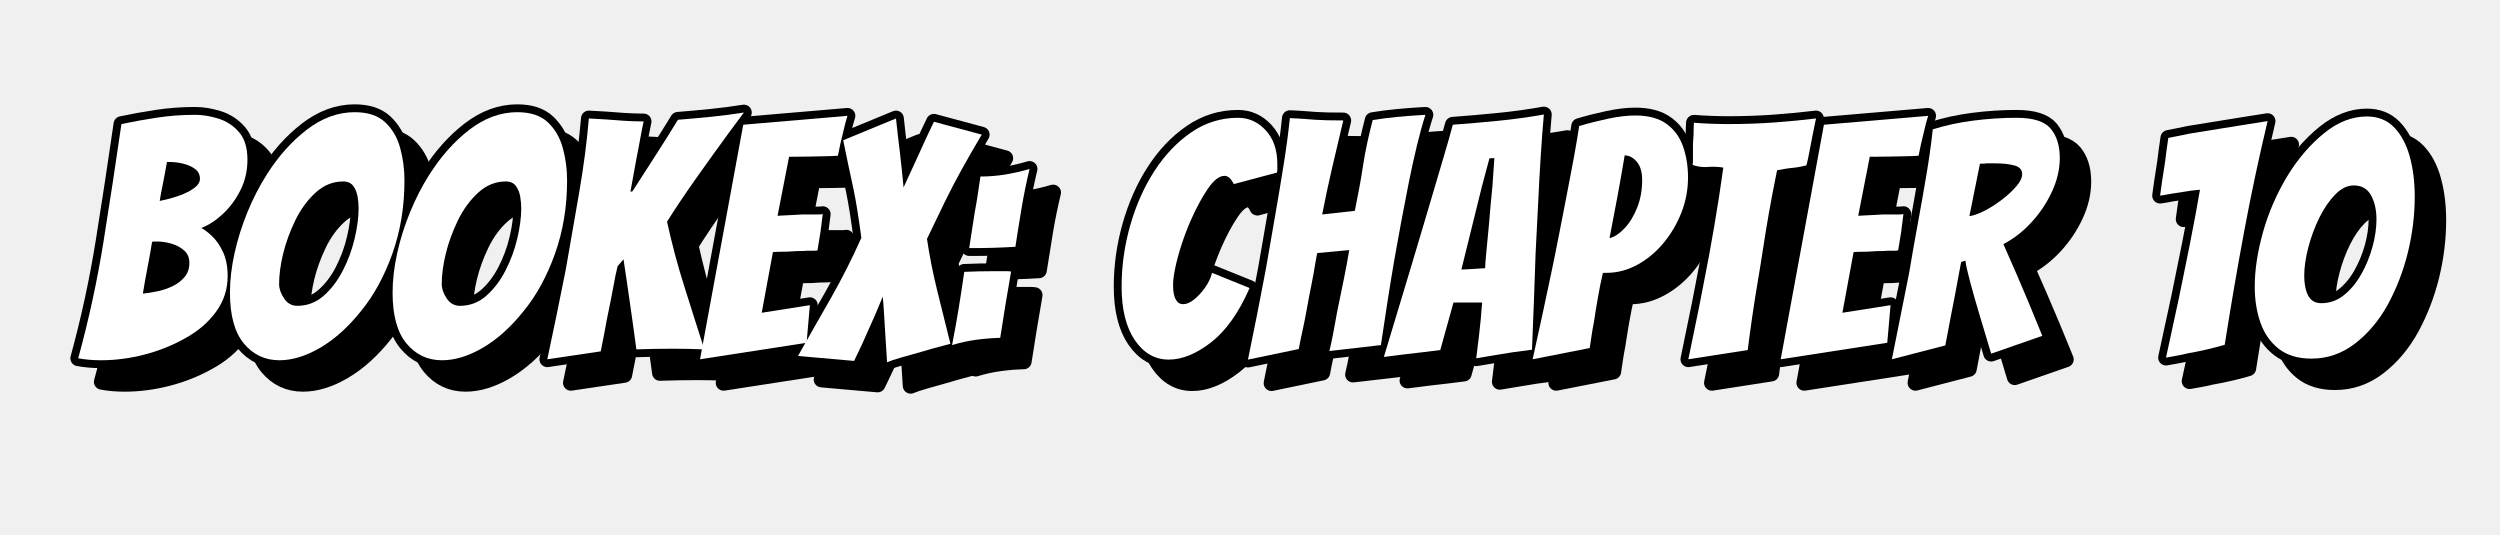
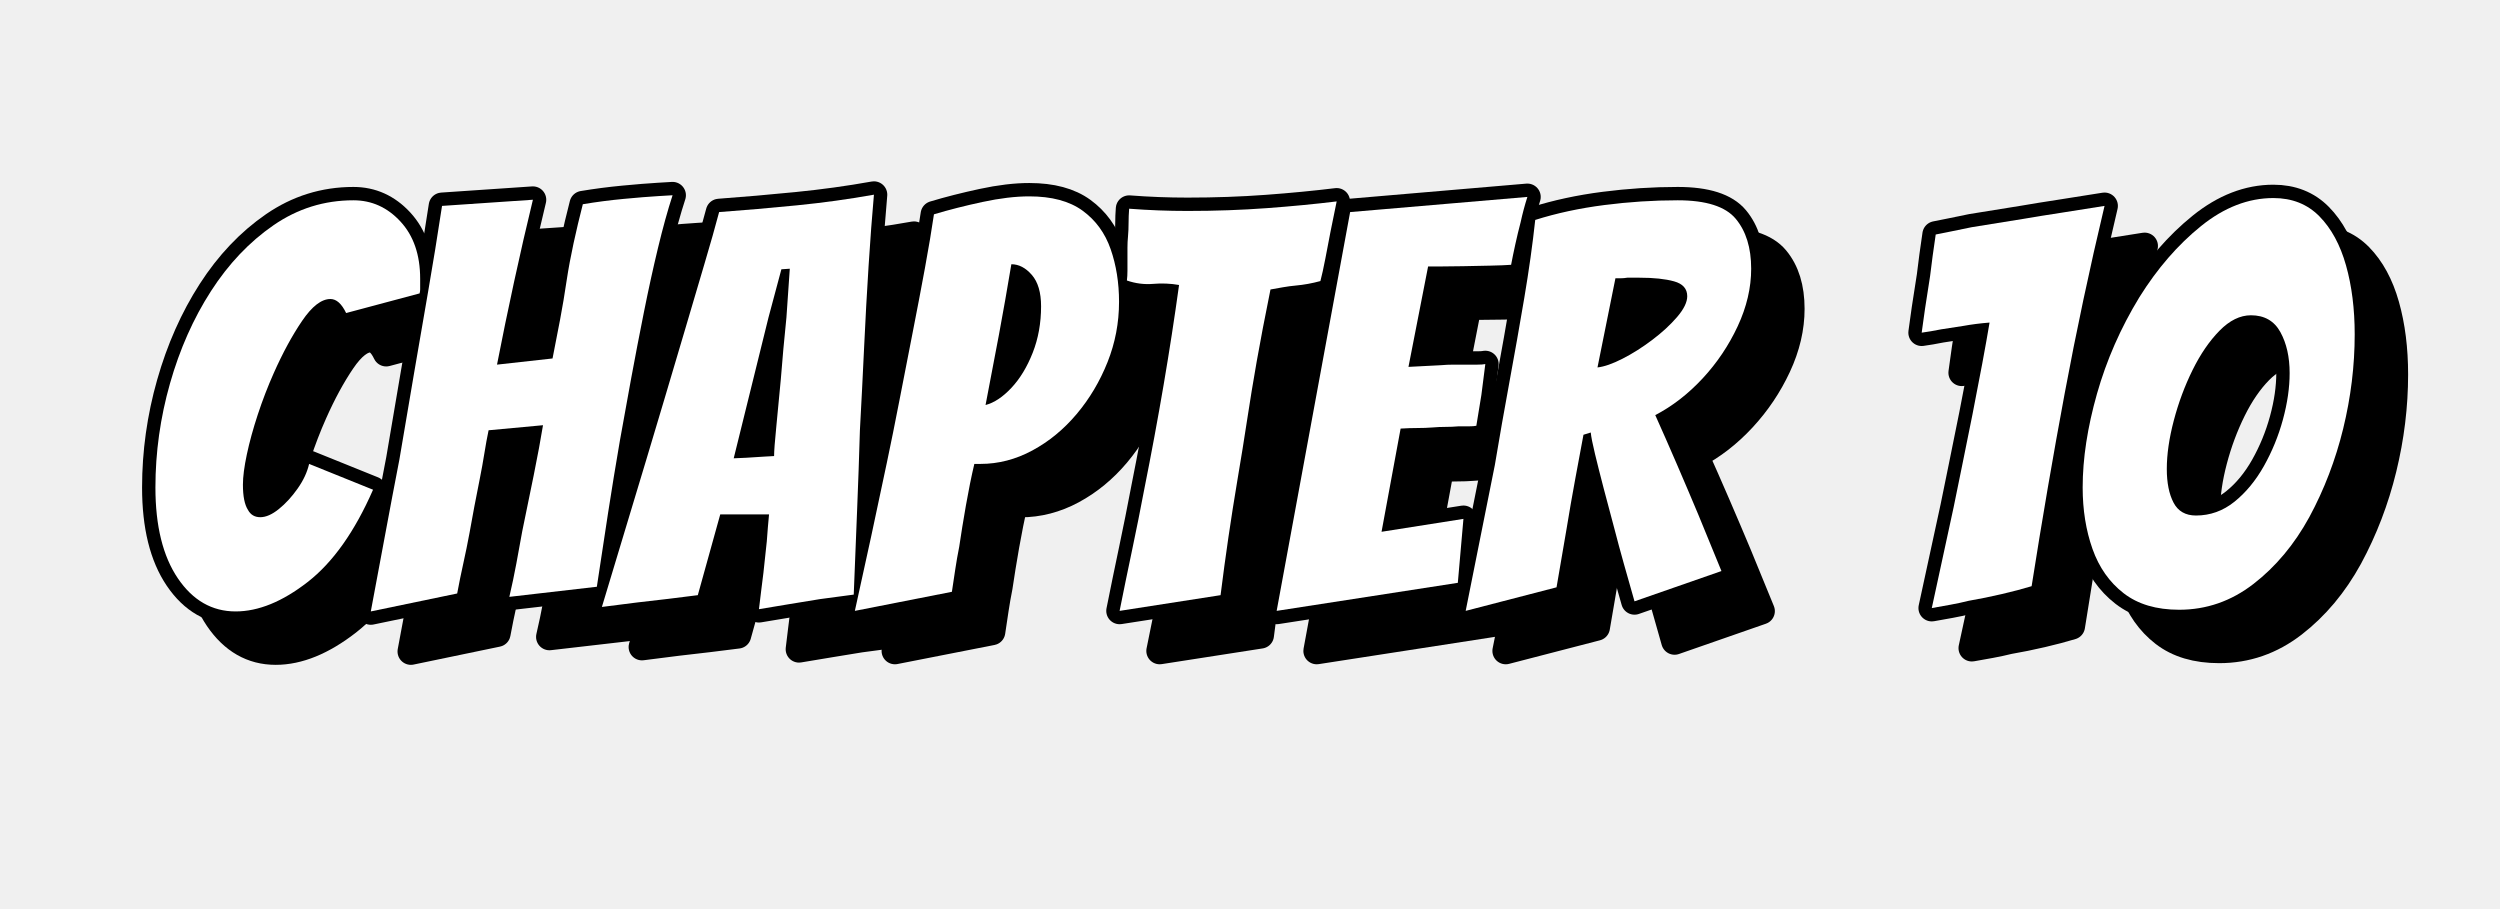
- <svg xmlns="http://www.w3.org/2000/svg" viewBox="0 0 318.3 68.0" width="318.3" height="68.0">
-   <g transform="translate(13, 48.7) scale(0.042, -0.042)" fill="#000" stroke="#000" stroke-width="47.6" stroke-linejoin="round">
+ <svg xmlns="http://www.w3.org/2000/svg" viewBox="0 0 187.2 68.0" width="187.2" height="68.0">
+   <g transform="translate(13.0, 48.7) scale(0.042, -0.042)" fill="#000" stroke="#000" stroke-width="47.6" stroke-linejoin="round">
    <g transform="translate(0, 0)">
-       <path d="M68 -4Q31 -4 -1 2Q47 177 75.5 354.5Q104 532 130 712Q182 723 238.0 731.5Q294 740 354 740Q387 740 424.0 728.5Q461 717 486.5 687.5Q512 658 512 604Q512 554 491.0 512.0Q470 470 438.0 440.0Q406 410 372 397Q386 390 405.0 372.0Q424 354 438.0 324.0Q452 294 452 251Q452 191 416.5 142.5Q381 94 322 62Q265 30 199.0 13.0Q133 -4 68 -4ZM246 479Q277 485 305.0 495.0Q333 505 350.5 518.0Q368 531 368 546Q368 565 353.0 576.0Q338 587 317.0 592.0Q296 597 278 597H268Q261 557 255.0 527.5Q249 498 246 479ZM195 198Q215 200 239.0 205.0Q263 210 285.0 220.5Q307 231 321.5 248.5Q336 266 336 291Q336 315 320.0 329.0Q304 343 281.5 349.5Q259 356 239 356H231Q226 356 223 355Q217 318 209.0 277.0Q201 236 195 198Z" />
+       <path d="M182 -2Q119 -2 79.0 57.0Q39 116 39 219Q39 313 65.0 404.5Q91 496 138 569Q185 642 249.5 686.5Q314 731 392 731Q441 731 476.0 693.0Q511 655 511 591V579Q511 575 511.0 572.0Q511 569 510 565L379 530Q367 555 351 555Q327 555 300.5 516.0Q274 477 250 423Q234 387 221.5 349.0Q209 311 202.0 278.0Q195 245 195 224Q195 193 204 179Q211 166 226 166Q241 166 259.0 180.5Q277 195 292.5 217.0Q308 239 313 261L427 215Q378 103 310.5 50.5Q243 -2 182 -2Z" />
    </g>
-     <g transform="translate(428, 0)">
-       <path d="M181 -4Q115 -4 73.0 47.0Q31 98 31 201Q31 258 45.0 321.0Q59 384 84.0 445.0Q109 506 142 558Q195 642 264.0 695.0Q333 748 409 748Q469 748 501.5 717.5Q534 687 547.0 639.5Q560 592 560 541Q560 422 523.5 319.5Q487 217 429 146Q371 73 305.5 34.5Q240 -4 181 -4ZM235 161Q280 161 314.5 191.0Q349 221 373.0 267.5Q397 314 409.0 365.0Q421 416 421 457Q421 473 418.0 491.5Q415 510 405.0 524.0Q395 538 374 538Q328 538 291.0 504.5Q254 471 229 420Q204 368 192.0 318.0Q180 268 180 227Q180 206 195.0 183.5Q210 161 235 161Z" />
+     <g transform="translate(414, 0)">
+       <path d="M9 -2Q22 67 34.5 134.5Q47 202 60 269Q74 352 86.5 425.0Q99 498 111.5 570.0Q124 642 136 721L298 732Q281 662 264.5 586.0Q248 510 234 438L333 449Q340 484 346.5 518.5Q353 553 358 587Q363 620 370.5 654.5Q378 689 387 724Q423 730 460.0 733.5Q497 737 522.0 738.5Q547 740 547 740Q534 700 521.0 646.0Q508 592 496.0 532.0Q484 472 473.0 412.5Q462 353 453 302Q442 238 432.0 173.5Q422 109 412 42L256 24Q263 54 268.5 83.5Q274 113 279 141Q289 189 299.5 241.0Q310 293 316 330L219 321Q215 302 211.5 280.0Q208 258 203 233Q198 208 193.5 184.5Q189 161 185 138Q180 111 174.0 84.0Q168 57 163 30Z" />
    </g>
-     <g transform="translate(921, 0)">
-       <path d="M181 -4Q115 -4 73.0 47.0Q31 98 31 201Q31 258 45.0 321.0Q59 384 84.0 445.0Q109 506 142 558Q195 642 264.0 695.0Q333 748 409 748Q469 748 501.5 717.5Q534 687 547.0 639.5Q560 592 560 541Q560 422 523.5 319.5Q487 217 429 146Q371 73 305.5 34.5Q240 -4 181 -4ZM235 161Q280 161 314.5 191.0Q349 221 373.0 267.5Q397 314 409.0 365.0Q421 416 421 457Q421 473 418.0 491.5Q415 510 405.0 524.0Q395 538 374 538Q328 538 291.0 504.5Q254 471 229 420Q204 368 192.0 318.0Q180 268 180 227Q180 206 195.0 183.5Q210 161 235 161Z" />
+     <g transform="translate(856, 0)">
+       <path d="M259 2Q261 19 263.0 35.0Q265 51 267 67L273 123Q274 137 275.0 149.0Q276 161 277 171H190L150 27Q128 24 98.0 20.5Q68 17 42 14Q26 12 10.5 10.0Q-5 8 -21 6L58 268Q72 315 90.0 375.0Q108 435 126.5 498.0Q145 561 161.5 616.5Q178 672 188 710Q256 715 326.5 722.0Q397 729 464 741Q459 685 454.5 614.5Q450 544 446.5 469.0Q443 394 439 321Q437 252 434.0 178.5Q431 105 428 28Q413 26 398.0 24.0Q383 22 368 20Q343 16 313.0 11.0Q283 6 259 2ZM214 271Q220 271 236.5 272.0Q253 273 268.0 274.0Q283 275 286 275Q286 288 290.0 328.0Q294 368 298 412Q300 438 302.5 465.5Q305 493 308 522L314 609L299 608L276 522Z" />
    </g>
-     <g transform="translate(1414, 0)">
-       <path d="M7 -1Q22 69 36.0 137.0Q50 205 63 271Q84 390 104.0 506.5Q124 623 133 729L185 726Q199 725 212.5 724.0Q226 723 239 722Q254 721 269.0 720.5Q284 720 299 720Q297 712 292.5 688.0Q288 664 283.5 639.5Q279 615 277 606L259 507L265 508Q294 553 332.0 612.0Q370 671 403 725Q453 729 503.0 734.0Q553 739 603 747Q580 716 557.0 685.0Q534 654 512 623Q489 591 462.0 553.0Q435 515 410.5 478.5Q386 442 370 416Q381 366 394.0 317.0Q407 268 422 221Q437 174 452.0 126.0Q467 78 483 29Q460 30 436.0 30.5Q412 31 389 31Q360 31 333.0 30.5Q306 30 277 29Q273 61 268.0 95.5Q263 130 258 166Q253 201 248.0 235.5Q243 270 238 302L220 281Q213 252 205 207Q201 185 196.5 163.5Q192 142 188 122Q184 98 179.0 73.5Q174 49 169 23Z" />
+     <g transform="translate(1289, 0)">
+       <path d="M-3 -1Q27 134 54 263Q65 315 76.5 374.5Q88 434 100.0 495.0Q112 556 122.0 610.5Q132 665 138 706Q178 718 224.5 728.0Q271 738 308 738Q368 738 403.0 712.5Q438 687 453.0 644.0Q468 601 468 550Q468 494 447.5 442.5Q427 391 392.5 350.0Q358 309 313.5 285.0Q269 261 221 261H210Q202 227 195.0 187.0Q188 147 183 113Q179 93 176.0 73.0Q173 53 170 33ZM230 366Q253 372 276.0 396.5Q299 421 314.0 459.0Q329 497 329 542Q329 579 312.5 598.0Q296 617 276 617Q265 551 254.0 492.0Q243 433 230 366Z" />
    </g>
-     <g transform="translate(1876, 0)">
+     <g transform="translate(1668, 0)">
+       <path d="M90 -1Q101 54 112.5 108.5Q124 163 134 216Q172 406 196 580Q185 582 173.0 582.5Q161 583 150 582Q126 580 103 588Q104 596 104.0 605.5Q104 615 104 625Q104 636 104.0 646.5Q104 657 105 667Q106 678 106.0 690.5Q106 703 107 716Q133 714 159.0 713.0Q185 712 211 712Q285 712 352.5 717.0Q420 722 477 729L466 675L457 628Q452 602 448 587Q437 584 426.0 582.0Q415 580 404 579Q393 578 381.5 576.0Q370 574 359 572Q344 498 334.5 444.0Q325 390 317.5 340.5Q310 291 300 232Q283 131 270 27Z" />
+     </g>
+     <g transform="translate(2030, 0)">
      <path d="M8 -1 139 710 455 737Q448 715 443 692Q438 673 433.5 652.5Q429 632 426 616Q413 615 389.0 614.5Q365 614 340.0 613.5Q315 613 297.0 613.0Q279 613 278 613L243 434L301 437Q312 438 323.5 438.0Q335 438 346 438Q357 438 366.0 438.0Q375 438 380 439Q378 425 376.5 411.5Q375 398 373 384L364 329Q359 328 351.0 328.0Q343 328 332 328Q321 327 309.0 327.0Q297 327 286 326Q273 325 259.0 325.0Q245 325 229 324L195 140L341 163L331 49Z" />
    </g>
-     <g transform="translate(2217, 0)">
-       <path d="M234 -10Q233 10 231.5 29.5Q230 49 229 68Q228 85 227.0 101.5Q226 118 225 134Q224 151 223.0 164.5Q222 178 221 189L198 134Q191 118 183.5 101.5Q176 85 169 69Q161 50 152.0 31.5Q143 13 134 -6L-36 9Q-11 53 14.0 97.5Q39 142 64 185Q89 229 112.0 274.5Q135 320 156 367Q150 412 144.5 447.0Q139 482 132 516Q125 548 117.0 585.5Q109 623 101 663L261 729Q266 681 273 625Q276 597 279.0 570.5Q282 544 284 520L330 620Q341 645 352.5 669.5Q364 694 376 719L521 680Q486 621 459.5 573.0Q433 525 409.0 476.0Q385 427 355 364Q366 288 387.0 203.0Q408 118 426 46Q424 45 402.0 39.5Q380 34 343 23Q307 13 277.5 4.5Q248 -4 234 -10Z" />
+     <g transform="translate(2371, 0)">
+       <path d="M4 -1 56 259Q68 331 82.0 407.0Q96 483 108.5 557.0Q121 631 128 696Q185 714 251.0 722.5Q317 731 382 731Q458 731 485.5 698.0Q513 665 513 609Q513 558 489.0 506.5Q465 455 426.5 413.5Q388 372 342 348Q360 308 380.5 260.5Q401 213 419 170Q429 145 439.5 120.0Q450 95 460 70L305 16Q295 51 286.0 83.0Q277 115 269 146Q259 183 250.0 217.5Q241 252 234.5 279.0Q228 306 227 317L214 313Q208 281 199.5 235.0Q191 189 184 146L166 41ZM239 433Q257 435 283.5 448.5Q310 462 336.5 482.0Q363 502 381.0 523.0Q399 544 399 560Q399 580 375.5 586.5Q352 593 314 593H292Q286 592 281.0 592.0Q276 592 271 592Z" />
    </g>
-     <g transform="translate(2628, 0)">
-       <path d="M72 336Q76 364 80.5 391.5Q85 419 89 446Q94 472 98.0 499.0Q102 526 106 553Q144 553 181.0 559.0Q218 565 255 576Q241 518 231.0 458.5Q221 399 212 340Q180 338 147.5 337.0Q115 336 84 336ZM20 42Q31 98 40.0 153.0Q49 208 57 264Q79 265 101.5 265.5Q124 266 146 266H173Q180 266 186.0 266.0Q192 266 199 265Q195 240 190.5 215.0Q186 190 182 165Q178 140 174.0 114.5Q170 89 166 64Q129 63 92.5 58.0Q56 53 20 42Z" />
-     </g>
-     <g transform="translate(3123.0, 0)">
-       <path d="M182 -2Q119 -2 79.0 57.0Q39 116 39 219Q39 313 65.0 404.5Q91 496 138 569Q185 642 249.5 686.5Q314 731 392 731Q441 731 476.0 693.0Q511 655 511 591V579Q511 575 511.0 572.0Q511 569 510 565L379 530Q367 555 351 555Q327 555 300.5 516.0Q274 477 250 423Q234 387 221.5 349.0Q209 311 202.0 278.0Q195 245 195 224Q195 193 204 179Q211 166 226 166Q241 166 259.0 180.5Q277 195 292.5 217.0Q308 239 313 261L427 215Q378 103 310.5 50.5Q243 -2 182 -2Z" />
-     </g>
-     <g transform="translate(3537.0, 0)">
-       <path d="M8 -2Q37 138 62 271Q76 352 90.5 435.0Q105 518 117.0 594.0Q129 670 135 730Q162 729 179.5 727.5Q197 726 212.5 725.0Q228 724 247.5 723.5Q267 723 297 723Q280 652 263.5 581.0Q247 510 233 438L332 449Q339 484 345.5 518.5Q352 553 357 587Q362 620 369.5 654.5Q377 689 386 724Q422 730 459.0 733.5Q496 737 521.0 738.5Q546 740 546 740Q533 700 520.0 646.0Q507 592 495.0 532.0Q483 472 472.0 412.5Q461 353 452 302Q441 238 431.0 173.5Q421 109 411 42L255 24Q262 54 267.5 83.5Q273 113 278 141Q288 189 298.5 241.0Q309 293 315 330L218 321Q214 302 210.5 280.0Q207 258 202 233Q197 208 192.5 184.5Q188 161 184 138Q179 111 173.0 84.0Q167 57 162 30Z" />
-     </g>
-     <g transform="translate(3978.0, 0)">
-       <path d="M259 2Q261 19 263.0 35.0Q265 51 267 67L273 123Q274 137 275.0 149.0Q276 161 277 171H190L150 27Q128 24 98.0 20.5Q68 17 42 14Q26 12 10.5 10.0Q-5 8 -21 6L58 268Q72 315 90.0 375.0Q108 435 126.5 498.0Q145 561 161.5 616.5Q178 672 188 710Q256 715 326.5 722.0Q397 729 464 741Q459 685 454.5 614.5Q450 544 446.5 469.0Q443 394 439 321Q437 252 434.0 178.5Q431 105 428 28Q413 26 398.0 24.0Q383 22 368 20Q343 16 313.0 11.0Q283 6 259 2ZM214 271Q220 271 236.5 272.0Q253 273 268.0 274.0Q283 275 286 275Q286 288 290.0 328.0Q294 368 298 412Q300 438 302.5 465.5Q305 493 308 522L314 609L299 608L276 522Z" />
-     </g>
-     <g transform="translate(4411.0, 0)">
-       <path d="M-3 -1Q27 134 54 263Q65 315 76.5 374.5Q88 434 100.0 495.0Q112 556 122.0 610.5Q132 665 138 706Q178 718 224.5 728.0Q271 738 308 738Q368 738 403.0 712.5Q438 687 453.0 644.0Q468 601 468 550Q468 494 447.5 442.5Q427 391 392.5 350.0Q358 309 313.5 285.0Q269 261 221 261H210Q202 227 195.0 187.0Q188 147 183 113Q179 93 176.0 73.0Q173 53 170 33ZM230 366Q253 372 276.0 396.5Q299 421 314.0 459.0Q329 497 329 542Q329 579 312.5 598.0Q296 617 276 617Q265 551 254.0 492.0Q243 433 230 366Z" />
-     </g>
-     <g transform="translate(4790.0, 0)">
-       <path d="M90 -1Q101 54 112.5 108.5Q124 163 134 216Q172 406 196 580Q185 582 173.0 582.5Q161 583 150 582Q126 580 103 588Q104 596 104.0 605.5Q104 615 104 625Q104 636 104.0 646.5Q104 657 105 667Q106 678 106.0 690.5Q106 703 107 716Q133 714 159.0 713.0Q185 712 211 712Q285 712 352.5 717.0Q420 722 477 729L466 675L457 628Q452 602 448 587Q437 584 426.0 582.0Q415 580 404 579Q393 578 381.5 576.0Q370 574 359 572Q344 498 334.5 444.0Q325 390 317.5 340.5Q310 291 300 232Q283 131 270 27Z" />
-     </g>
-     <g transform="translate(5152.0, 0)">
-       <path d="M8 -1 139 710 455 737Q448 715 443 692Q438 673 433.5 652.5Q429 632 426 616Q413 615 389.0 614.5Q365 614 340.0 613.5Q315 613 297.0 613.0Q279 613 278 613L243 434L301 437Q312 438 323.5 438.0Q335 438 346 438Q357 438 366.0 438.0Q375 438 380 439Q378 425 376.5 411.5Q375 398 373 384L364 329Q359 328 351.0 328.0Q343 328 332 328Q321 327 309.0 327.0Q297 327 286 326Q273 325 259.0 325.0Q245 325 229 324L195 140L341 163L331 49Z" />
-     </g>
-     <g transform="translate(5493.0, 0)">
-       <path d="M4 -1 56 259Q68 331 82.0 407.0Q96 483 108.5 557.0Q121 631 128 696Q185 714 251.0 722.5Q317 731 382 731Q458 731 485.5 698.0Q513 665 513 609Q513 558 489.0 506.5Q465 455 426.5 413.5Q388 372 342 348Q360 308 380.5 260.5Q401 213 419 170Q429 145 439.5 120.0Q450 95 460 70L305 16L269 136Q254 186 241.5 232.5Q229 279 227 298L214 294Q211 278 207.5 259.5Q204 241 200 219Q196 197 192.0 176.5Q188 156 184 136L166 41ZM239 433Q257 435 283.5 448.5Q310 462 336.5 482.0Q363 502 381.0 523.0Q399 544 399 560Q399 580 375.5 586.5Q352 593 314 593H292Q286 592 281.0 592.0Q276 592 271 592Z" />
-     </g>
-     <g transform="translate(6237.0, 0)">
+     <g transform="translate(3115, 0)">
      <path d="M91 4 130 184Q136 214 145.0 257.5Q154 301 163.5 349.0Q173 397 181.0 440.0Q189 483 194 513Q169 511 147 507L108 501Q88 497 73 495Q74 502 75.5 513.0Q77 524 79 538L88 596Q90 613 92.5 631.5Q95 650 98 670Q109 672 125.5 675.5Q142 679 162 683L255 698Q284 703 320.0 708.5Q356 714 399 721Q359 553 328.0 387.0Q297 221 269 43Q246 36 216.0 29.0Q186 22 157 17Q141 13 124.5 10.0Q108 7 91 4Z" />
    </g>
-     <g transform="translate(6557.0, 0)">
+     <g transform="translate(3435, 0)">
      <path d="M212 1Q151 1 113.0 30.5Q75 60 57.5 109.5Q40 159 40 219Q40 296 65.5 386.0Q91 476 141 558Q189 635 251.0 685.0Q313 735 380 735Q430 735 462.0 702.5Q494 670 509.5 615.0Q525 560 525 492Q525 408 504.5 324.0Q484 240 444 166Q404 93 344.5 47.0Q285 1 212 1ZM242 169Q280 169 310.5 193.5Q341 218 363.0 257.0Q385 296 397.0 340.0Q409 384 409 423Q409 466 392.5 496.0Q376 526 340 526Q311 526 284.0 498.5Q257 471 236.0 428.5Q215 386 202.5 338.5Q190 291 190 252Q190 215 202.0 192.0Q214 169 242 169Z" />
    </g>
  </g>
-   <g transform="translate(10, 45.7) scale(0.042, -0.042)" fill="#000" stroke="#000" stroke-width="47.6" stroke-linejoin="round">
+   <g transform="translate(10.0, 45.7) scale(0.042, -0.042)" fill="#000" stroke="#000" stroke-width="47.6" stroke-linejoin="round">
    <g transform="translate(0, 0)">
-       <path d="M68 -4Q31 -4 -1 2Q47 177 75.5 354.5Q104 532 130 712Q182 723 238.0 731.5Q294 740 354 740Q387 740 424.0 728.5Q461 717 486.5 687.5Q512 658 512 604Q512 554 491.0 512.0Q470 470 438.0 440.0Q406 410 372 397Q386 390 405.0 372.0Q424 354 438.0 324.0Q452 294 452 251Q452 191 416.5 142.5Q381 94 322 62Q265 30 199.0 13.0Q133 -4 68 -4ZM246 479Q277 485 305.0 495.0Q333 505 350.5 518.0Q368 531 368 546Q368 565 353.0 576.0Q338 587 317.0 592.0Q296 597 278 597H268Q261 557 255.0 527.5Q249 498 246 479ZM195 198Q215 200 239.0 205.0Q263 210 285.0 220.5Q307 231 321.5 248.5Q336 266 336 291Q336 315 320.0 329.0Q304 343 281.5 349.5Q259 356 239 356H231Q226 356 223 355Q217 318 209.0 277.0Q201 236 195 198Z" />
+       <path d="M182 -2Q119 -2 79.0 57.0Q39 116 39 219Q39 313 65.0 404.5Q91 496 138 569Q185 642 249.5 686.5Q314 731 392 731Q441 731 476.0 693.0Q511 655 511 591V579Q511 575 511.0 572.0Q511 569 510 565L379 530Q367 555 351 555Q327 555 300.5 516.0Q274 477 250 423Q234 387 221.5 349.0Q209 311 202.0 278.0Q195 245 195 224Q195 193 204 179Q211 166 226 166Q241 166 259.0 180.5Q277 195 292.5 217.0Q308 239 313 261L427 215Q378 103 310.5 50.5Q243 -2 182 -2Z" />
    </g>
-     <g transform="translate(428, 0)">
-       <path d="M181 -4Q115 -4 73.0 47.0Q31 98 31 201Q31 258 45.0 321.0Q59 384 84.0 445.0Q109 506 142 558Q195 642 264.0 695.0Q333 748 409 748Q469 748 501.5 717.5Q534 687 547.0 639.5Q560 592 560 541Q560 422 523.5 319.5Q487 217 429 146Q371 73 305.5 34.5Q240 -4 181 -4ZM235 161Q280 161 314.5 191.0Q349 221 373.0 267.5Q397 314 409.0 365.0Q421 416 421 457Q421 473 418.0 491.5Q415 510 405.0 524.0Q395 538 374 538Q328 538 291.0 504.5Q254 471 229 420Q204 368 192.0 318.0Q180 268 180 227Q180 206 195.0 183.5Q210 161 235 161Z" />
+     <g transform="translate(414, 0)">
+       <path d="M9 -2Q22 67 34.5 134.5Q47 202 60 269Q74 352 86.5 425.0Q99 498 111.5 570.0Q124 642 136 721L298 732Q281 662 264.5 586.0Q248 510 234 438L333 449Q340 484 346.5 518.5Q353 553 358 587Q363 620 370.5 654.5Q378 689 387 724Q423 730 460.0 733.5Q497 737 522.0 738.5Q547 740 547 740Q534 700 521.0 646.0Q508 592 496.0 532.0Q484 472 473.0 412.5Q462 353 453 302Q442 238 432.0 173.5Q422 109 412 42L256 24Q263 54 268.5 83.5Q274 113 279 141Q289 189 299.5 241.0Q310 293 316 330L219 321Q215 302 211.5 280.0Q208 258 203 233Q198 208 193.5 184.5Q189 161 185 138Q180 111 174.0 84.0Q168 57 163 30Z" />
    </g>
-     <g transform="translate(921, 0)">
-       <path d="M181 -4Q115 -4 73.0 47.0Q31 98 31 201Q31 258 45.0 321.0Q59 384 84.0 445.0Q109 506 142 558Q195 642 264.0 695.0Q333 748 409 748Q469 748 501.5 717.5Q534 687 547.0 639.5Q560 592 560 541Q560 422 523.5 319.5Q487 217 429 146Q371 73 305.5 34.5Q240 -4 181 -4ZM235 161Q280 161 314.5 191.0Q349 221 373.0 267.5Q397 314 409.0 365.0Q421 416 421 457Q421 473 418.0 491.5Q415 510 405.0 524.0Q395 538 374 538Q328 538 291.0 504.5Q254 471 229 420Q204 368 192.0 318.0Q180 268 180 227Q180 206 195.0 183.5Q210 161 235 161Z" />
+     <g transform="translate(856, 0)">
+       <path d="M259 2Q261 19 263.0 35.0Q265 51 267 67L273 123Q274 137 275.0 149.0Q276 161 277 171H190L150 27Q128 24 98.0 20.5Q68 17 42 14Q26 12 10.5 10.0Q-5 8 -21 6L58 268Q72 315 90.0 375.0Q108 435 126.5 498.0Q145 561 161.5 616.5Q178 672 188 710Q256 715 326.5 722.0Q397 729 464 741Q459 685 454.5 614.5Q450 544 446.5 469.0Q443 394 439 321Q437 252 434.0 178.5Q431 105 428 28Q413 26 398.0 24.0Q383 22 368 20Q343 16 313.0 11.0Q283 6 259 2ZM214 271Q220 271 236.5 272.0Q253 273 268.0 274.0Q283 275 286 275Q286 288 290.0 328.0Q294 368 298 412Q300 438 302.5 465.5Q305 493 308 522L314 609L299 608L276 522Z" />
    </g>
-     <g transform="translate(1414, 0)">
-       <path d="M7 -1Q22 69 36.0 137.0Q50 205 63 271Q84 390 104.0 506.5Q124 623 133 729L185 726Q199 725 212.5 724.0Q226 723 239 722Q254 721 269.0 720.5Q284 720 299 720Q297 712 292.5 688.0Q288 664 283.5 639.5Q279 615 277 606L259 507L265 508Q294 553 332.0 612.0Q370 671 403 725Q453 729 503.0 734.0Q553 739 603 747Q580 716 557.0 685.0Q534 654 512 623Q489 591 462.0 553.0Q435 515 410.5 478.5Q386 442 370 416Q381 366 394.0 317.0Q407 268 422 221Q437 174 452.0 126.0Q467 78 483 29Q460 30 436.0 30.5Q412 31 389 31Q360 31 333.0 30.5Q306 30 277 29Q273 61 268.0 95.5Q263 130 258 166Q253 201 248.0 235.5Q243 270 238 302L220 281Q213 252 205 207Q201 185 196.5 163.5Q192 142 188 122Q184 98 179.0 73.5Q174 49 169 23Z" />
+     <g transform="translate(1289, 0)">
+       <path d="M-3 -1Q27 134 54 263Q65 315 76.5 374.5Q88 434 100.0 495.0Q112 556 122.0 610.5Q132 665 138 706Q178 718 224.5 728.0Q271 738 308 738Q368 738 403.0 712.5Q438 687 453.0 644.0Q468 601 468 550Q468 494 447.5 442.5Q427 391 392.5 350.0Q358 309 313.5 285.0Q269 261 221 261H210Q202 227 195.0 187.0Q188 147 183 113Q179 93 176.0 73.0Q173 53 170 33ZM230 366Q253 372 276.0 396.5Q299 421 314.0 459.0Q329 497 329 542Q329 579 312.5 598.0Q296 617 276 617Q265 551 254.0 492.0Q243 433 230 366Z" />
    </g>
-     <g transform="translate(1876, 0)">
+     <g transform="translate(1668, 0)">
+       <path d="M90 -1Q101 54 112.5 108.5Q124 163 134 216Q172 406 196 580Q185 582 173.0 582.5Q161 583 150 582Q126 580 103 588Q104 596 104.0 605.5Q104 615 104 625Q104 636 104.0 646.5Q104 657 105 667Q106 678 106.0 690.5Q106 703 107 716Q133 714 159.0 713.0Q185 712 211 712Q285 712 352.5 717.0Q420 722 477 729L466 675L457 628Q452 602 448 587Q437 584 426.0 582.0Q415 580 404 579Q393 578 381.5 576.0Q370 574 359 572Q344 498 334.5 444.0Q325 390 317.5 340.5Q310 291 300 232Q283 131 270 27Z" />
+     </g>
+     <g transform="translate(2030, 0)">
      <path d="M8 -1 139 710 455 737Q448 715 443 692Q438 673 433.5 652.5Q429 632 426 616Q413 615 389.0 614.5Q365 614 340.0 613.5Q315 613 297.0 613.0Q279 613 278 613L243 434L301 437Q312 438 323.5 438.0Q335 438 346 438Q357 438 366.0 438.0Q375 438 380 439Q378 425 376.5 411.5Q375 398 373 384L364 329Q359 328 351.0 328.0Q343 328 332 328Q321 327 309.0 327.0Q297 327 286 326Q273 325 259.0 325.0Q245 325 229 324L195 140L341 163L331 49Z" />
    </g>
-     <g transform="translate(2217, 0)">
-       <path d="M234 -10Q233 10 231.5 29.5Q230 49 229 68Q228 85 227.0 101.5Q226 118 225 134Q224 151 223.0 164.5Q222 178 221 189L198 134Q191 118 183.5 101.5Q176 85 169 69Q161 50 152.0 31.5Q143 13 134 -6L-36 9Q-11 53 14.0 97.5Q39 142 64 185Q89 229 112.0 274.5Q135 320 156 367Q150 412 144.5 447.0Q139 482 132 516Q125 548 117.0 585.5Q109 623 101 663L261 729Q266 681 273 625Q276 597 279.0 570.5Q282 544 284 520L330 620Q341 645 352.5 669.5Q364 694 376 719L521 680Q486 621 459.5 573.0Q433 525 409.0 476.0Q385 427 355 364Q366 288 387.0 203.0Q408 118 426 46Q424 45 402.0 39.5Q380 34 343 23Q307 13 277.5 4.5Q248 -4 234 -10Z" />
+     <g transform="translate(2371, 0)">
+       <path d="M4 -1 56 259Q68 331 82.0 407.0Q96 483 108.5 557.0Q121 631 128 696Q185 714 251.0 722.5Q317 731 382 731Q458 731 485.5 698.0Q513 665 513 609Q513 558 489.0 506.5Q465 455 426.5 413.5Q388 372 342 348Q360 308 380.5 260.5Q401 213 419 170Q429 145 439.5 120.0Q450 95 460 70L305 16Q295 51 286.0 83.0Q277 115 269 146Q259 183 250.0 217.5Q241 252 234.5 279.0Q228 306 227 317L214 313Q208 281 199.5 235.0Q191 189 184 146L166 41ZM239 433Q257 435 283.5 448.5Q310 462 336.5 482.0Q363 502 381.0 523.0Q399 544 399 560Q399 580 375.5 586.5Q352 593 314 593H292Q286 592 281.0 592.0Q276 592 271 592Z" />
    </g>
-     <g transform="translate(2628, 0)">
-       <path d="M72 336Q76 364 80.5 391.5Q85 419 89 446Q94 472 98.0 499.0Q102 526 106 553Q144 553 181.0 559.0Q218 565 255 576Q241 518 231.0 458.5Q221 399 212 340Q180 338 147.5 337.0Q115 336 84 336ZM20 42Q31 98 40.0 153.0Q49 208 57 264Q79 265 101.5 265.5Q124 266 146 266H173Q180 266 186.0 266.0Q192 266 199 265Q195 240 190.5 215.0Q186 190 182 165Q178 140 174.0 114.5Q170 89 166 64Q129 63 92.5 58.0Q56 53 20 42Z" />
-     </g>
-     <g transform="translate(3123.0, 0)">
-       <path d="M182 -2Q119 -2 79.0 57.0Q39 116 39 219Q39 313 65.0 404.5Q91 496 138 569Q185 642 249.5 686.5Q314 731 392 731Q441 731 476.0 693.0Q511 655 511 591V579Q511 575 511.0 572.0Q511 569 510 565L379 530Q367 555 351 555Q327 555 300.5 516.0Q274 477 250 423Q234 387 221.5 349.0Q209 311 202.0 278.0Q195 245 195 224Q195 193 204 179Q211 166 226 166Q241 166 259.0 180.5Q277 195 292.5 217.0Q308 239 313 261L427 215Q378 103 310.5 50.5Q243 -2 182 -2Z" />
-     </g>
-     <g transform="translate(3537.0, 0)">
-       <path d="M8 -2Q37 138 62 271Q76 352 90.5 435.0Q105 518 117.0 594.0Q129 670 135 730Q162 729 179.5 727.5Q197 726 212.5 725.0Q228 724 247.5 723.5Q267 723 297 723Q280 652 263.5 581.0Q247 510 233 438L332 449Q339 484 345.5 518.5Q352 553 357 587Q362 620 369.5 654.5Q377 689 386 724Q422 730 459.0 733.5Q496 737 521.0 738.5Q546 740 546 740Q533 700 520.0 646.0Q507 592 495.0 532.0Q483 472 472.0 412.5Q461 353 452 302Q441 238 431.0 173.5Q421 109 411 42L255 24Q262 54 267.5 83.5Q273 113 278 141Q288 189 298.5 241.0Q309 293 315 330L218 321Q214 302 210.5 280.0Q207 258 202 233Q197 208 192.5 184.5Q188 161 184 138Q179 111 173.0 84.0Q167 57 162 30Z" />
-     </g>
-     <g transform="translate(3978.0, 0)">
-       <path d="M259 2Q261 19 263.0 35.0Q265 51 267 67L273 123Q274 137 275.0 149.0Q276 161 277 171H190L150 27Q128 24 98.0 20.5Q68 17 42 14Q26 12 10.5 10.0Q-5 8 -21 6L58 268Q72 315 90.0 375.0Q108 435 126.5 498.0Q145 561 161.5 616.5Q178 672 188 710Q256 715 326.5 722.0Q397 729 464 741Q459 685 454.5 614.5Q450 544 446.5 469.0Q443 394 439 321Q437 252 434.0 178.5Q431 105 428 28Q413 26 398.0 24.0Q383 22 368 20Q343 16 313.0 11.0Q283 6 259 2ZM214 271Q220 271 236.5 272.0Q253 273 268.0 274.0Q283 275 286 275Q286 288 290.0 328.0Q294 368 298 412Q300 438 302.5 465.5Q305 493 308 522L314 609L299 608L276 522Z" />
-     </g>
-     <g transform="translate(4411.0, 0)">
-       <path d="M-3 -1Q27 134 54 263Q65 315 76.5 374.5Q88 434 100.0 495.0Q112 556 122.0 610.5Q132 665 138 706Q178 718 224.5 728.0Q271 738 308 738Q368 738 403.0 712.5Q438 687 453.0 644.0Q468 601 468 550Q468 494 447.5 442.5Q427 391 392.5 350.0Q358 309 313.5 285.0Q269 261 221 261H210Q202 227 195.0 187.0Q188 147 183 113Q179 93 176.0 73.0Q173 53 170 33ZM230 366Q253 372 276.0 396.5Q299 421 314.0 459.0Q329 497 329 542Q329 579 312.5 598.0Q296 617 276 617Q265 551 254.0 492.0Q243 433 230 366Z" />
-     </g>
-     <g transform="translate(4790.0, 0)">
-       <path d="M90 -1Q101 54 112.5 108.5Q124 163 134 216Q172 406 196 580Q185 582 173.0 582.5Q161 583 150 582Q126 580 103 588Q104 596 104.0 605.5Q104 615 104 625Q104 636 104.0 646.5Q104 657 105 667Q106 678 106.0 690.5Q106 703 107 716Q133 714 159.0 713.0Q185 712 211 712Q285 712 352.5 717.0Q420 722 477 729L466 675L457 628Q452 602 448 587Q437 584 426.0 582.0Q415 580 404 579Q393 578 381.5 576.0Q370 574 359 572Q344 498 334.5 444.0Q325 390 317.5 340.5Q310 291 300 232Q283 131 270 27Z" />
-     </g>
-     <g transform="translate(5152.0, 0)">
-       <path d="M8 -1 139 710 455 737Q448 715 443 692Q438 673 433.5 652.5Q429 632 426 616Q413 615 389.0 614.5Q365 614 340.0 613.5Q315 613 297.0 613.0Q279 613 278 613L243 434L301 437Q312 438 323.5 438.0Q335 438 346 438Q357 438 366.0 438.0Q375 438 380 439Q378 425 376.5 411.5Q375 398 373 384L364 329Q359 328 351.0 328.0Q343 328 332 328Q321 327 309.0 327.0Q297 327 286 326Q273 325 259.0 325.0Q245 325 229 324L195 140L341 163L331 49Z" />
-     </g>
-     <g transform="translate(5493.0, 0)">
-       <path d="M4 -1 56 259Q68 331 82.0 407.0Q96 483 108.5 557.0Q121 631 128 696Q185 714 251.0 722.5Q317 731 382 731Q458 731 485.5 698.0Q513 665 513 609Q513 558 489.0 506.5Q465 455 426.5 413.5Q388 372 342 348Q360 308 380.5 260.5Q401 213 419 170Q429 145 439.5 120.0Q450 95 460 70L305 16L269 136Q254 186 241.5 232.5Q229 279 227 298L214 294Q211 278 207.5 259.5Q204 241 200 219Q196 197 192.0 176.5Q188 156 184 136L166 41ZM239 433Q257 435 283.5 448.5Q310 462 336.5 482.0Q363 502 381.0 523.0Q399 544 399 560Q399 580 375.5 586.5Q352 593 314 593H292Q286 592 281.0 592.0Q276 592 271 592Z" />
-     </g>
-     <g transform="translate(6237.0, 0)">
+     <g transform="translate(3115, 0)">
      <path d="M91 4 130 184Q136 214 145.0 257.5Q154 301 163.5 349.0Q173 397 181.0 440.0Q189 483 194 513Q169 511 147 507L108 501Q88 497 73 495Q74 502 75.5 513.0Q77 524 79 538L88 596Q90 613 92.5 631.5Q95 650 98 670Q109 672 125.5 675.5Q142 679 162 683L255 698Q284 703 320.0 708.5Q356 714 399 721Q359 553 328.0 387.0Q297 221 269 43Q246 36 216.0 29.0Q186 22 157 17Q141 13 124.5 10.0Q108 7 91 4Z" />
    </g>
-     <g transform="translate(6557.0, 0)">
+     <g transform="translate(3435, 0)">
      <path d="M212 1Q151 1 113.0 30.5Q75 60 57.5 109.5Q40 159 40 219Q40 296 65.5 386.0Q91 476 141 558Q189 635 251.0 685.0Q313 735 380 735Q430 735 462.0 702.5Q494 670 509.5 615.0Q525 560 525 492Q525 408 504.5 324.0Q484 240 444 166Q404 93 344.5 47.0Q285 1 212 1ZM242 169Q280 169 310.5 193.5Q341 218 363.0 257.0Q385 296 397.0 340.0Q409 384 409 423Q409 466 392.5 496.0Q376 526 340 526Q311 526 284.0 498.5Q257 471 236.0 428.5Q215 386 202.5 338.5Q190 291 190 252Q190 215 202.0 192.0Q214 169 242 169Z" />
    </g>
  </g>
-   <g transform="translate(10, 45.7) scale(0.042, -0.042)" fill="#FFFFFF" stroke="none">
+   <g transform="translate(10.0, 45.7) scale(0.042, -0.042)" fill="#FFFFFF" stroke="none">
    <g transform="translate(0, 0)">
-       <path d="M68 -4Q31 -4 -1 2Q47 177 75.5 354.5Q104 532 130 712Q182 723 238.0 731.5Q294 740 354 740Q387 740 424.0 728.5Q461 717 486.5 687.5Q512 658 512 604Q512 554 491.0 512.0Q470 470 438.0 440.0Q406 410 372 397Q386 390 405.0 372.0Q424 354 438.0 324.0Q452 294 452 251Q452 191 416.5 142.5Q381 94 322 62Q265 30 199.0 13.0Q133 -4 68 -4ZM246 479Q277 485 305.0 495.0Q333 505 350.5 518.0Q368 531 368 546Q368 565 353.0 576.0Q338 587 317.0 592.0Q296 597 278 597H268Q261 557 255.0 527.5Q249 498 246 479ZM195 198Q215 200 239.0 205.0Q263 210 285.0 220.5Q307 231 321.5 248.5Q336 266 336 291Q336 315 320.0 329.0Q304 343 281.5 349.5Q259 356 239 356H231Q226 356 223 355Q217 318 209.0 277.0Q201 236 195 198Z" />
+       <path d="M182 -2Q119 -2 79.0 57.0Q39 116 39 219Q39 313 65.0 404.5Q91 496 138 569Q185 642 249.5 686.5Q314 731 392 731Q441 731 476.0 693.0Q511 655 511 591V579Q511 575 511.0 572.0Q511 569 510 565L379 530Q367 555 351 555Q327 555 300.5 516.0Q274 477 250 423Q234 387 221.5 349.0Q209 311 202.0 278.0Q195 245 195 224Q195 193 204 179Q211 166 226 166Q241 166 259.0 180.5Q277 195 292.5 217.0Q308 239 313 261L427 215Q378 103 310.5 50.5Q243 -2 182 -2Z" />
    </g>
-     <g transform="translate(428, 0)">
-       <path d="M181 -4Q115 -4 73.0 47.0Q31 98 31 201Q31 258 45.0 321.0Q59 384 84.0 445.0Q109 506 142 558Q195 642 264.0 695.0Q333 748 409 748Q469 748 501.5 717.5Q534 687 547.0 639.5Q560 592 560 541Q560 422 523.5 319.5Q487 217 429 146Q371 73 305.5 34.5Q240 -4 181 -4ZM235 161Q280 161 314.5 191.0Q349 221 373.0 267.5Q397 314 409.0 365.0Q421 416 421 457Q421 473 418.0 491.5Q415 510 405.0 524.0Q395 538 374 538Q328 538 291.0 504.5Q254 471 229 420Q204 368 192.0 318.0Q180 268 180 227Q180 206 195.0 183.5Q210 161 235 161Z" />
+     <g transform="translate(414, 0)">
+       <path d="M9 -2Q22 67 34.5 134.5Q47 202 60 269Q74 352 86.5 425.0Q99 498 111.5 570.0Q124 642 136 721L298 732Q281 662 264.5 586.0Q248 510 234 438L333 449Q340 484 346.5 518.5Q353 553 358 587Q363 620 370.5 654.5Q378 689 387 724Q423 730 460.0 733.5Q497 737 522.0 738.5Q547 740 547 740Q534 700 521.0 646.0Q508 592 496.0 532.0Q484 472 473.0 412.5Q462 353 453 302Q442 238 432.0 173.5Q422 109 412 42L256 24Q263 54 268.5 83.5Q274 113 279 141Q289 189 299.5 241.0Q310 293 316 330L219 321Q215 302 211.5 280.0Q208 258 203 233Q198 208 193.5 184.5Q189 161 185 138Q180 111 174.0 84.0Q168 57 163 30Z" />
    </g>
-     <g transform="translate(921, 0)">
-       <path d="M181 -4Q115 -4 73.0 47.0Q31 98 31 201Q31 258 45.0 321.0Q59 384 84.0 445.0Q109 506 142 558Q195 642 264.0 695.0Q333 748 409 748Q469 748 501.5 717.5Q534 687 547.0 639.5Q560 592 560 541Q560 422 523.5 319.5Q487 217 429 146Q371 73 305.5 34.5Q240 -4 181 -4ZM235 161Q280 161 314.5 191.0Q349 221 373.0 267.5Q397 314 409.0 365.0Q421 416 421 457Q421 473 418.0 491.5Q415 510 405.0 524.0Q395 538 374 538Q328 538 291.0 504.5Q254 471 229 420Q204 368 192.0 318.0Q180 268 180 227Q180 206 195.0 183.5Q210 161 235 161Z" />
+     <g transform="translate(856, 0)">
+       <path d="M259 2Q261 19 263.0 35.0Q265 51 267 67L273 123Q274 137 275.0 149.0Q276 161 277 171H190L150 27Q128 24 98.0 20.5Q68 17 42 14Q26 12 10.5 10.0Q-5 8 -21 6L58 268Q72 315 90.0 375.0Q108 435 126.5 498.0Q145 561 161.5 616.5Q178 672 188 710Q256 715 326.5 722.0Q397 729 464 741Q459 685 454.5 614.5Q450 544 446.5 469.0Q443 394 439 321Q437 252 434.0 178.5Q431 105 428 28Q413 26 398.0 24.0Q383 22 368 20Q343 16 313.0 11.0Q283 6 259 2ZM214 271Q220 271 236.5 272.0Q253 273 268.0 274.0Q283 275 286 275Q286 288 290.0 328.0Q294 368 298 412Q300 438 302.5 465.5Q305 493 308 522L314 609L299 608L276 522Z" />
    </g>
-     <g transform="translate(1414, 0)">
-       <path d="M7 -1Q22 69 36.0 137.0Q50 205 63 271Q84 390 104.0 506.5Q124 623 133 729L185 726Q199 725 212.5 724.0Q226 723 239 722Q254 721 269.0 720.5Q284 720 299 720Q297 712 292.5 688.0Q288 664 283.5 639.5Q279 615 277 606L259 507L265 508Q294 553 332.0 612.0Q370 671 403 725Q453 729 503.0 734.0Q553 739 603 747Q580 716 557.0 685.0Q534 654 512 623Q489 591 462.0 553.0Q435 515 410.5 478.5Q386 442 370 416Q381 366 394.0 317.0Q407 268 422 221Q437 174 452.0 126.0Q467 78 483 29Q460 30 436.0 30.5Q412 31 389 31Q360 31 333.0 30.5Q306 30 277 29Q273 61 268.0 95.5Q263 130 258 166Q253 201 248.0 235.5Q243 270 238 302L220 281Q213 252 205 207Q201 185 196.5 163.5Q192 142 188 122Q184 98 179.0 73.5Q174 49 169 23Z" />
+     <g transform="translate(1289, 0)">
+       <path d="M-3 -1Q27 134 54 263Q65 315 76.5 374.5Q88 434 100.0 495.0Q112 556 122.0 610.5Q132 665 138 706Q178 718 224.5 728.0Q271 738 308 738Q368 738 403.0 712.5Q438 687 453.0 644.0Q468 601 468 550Q468 494 447.5 442.5Q427 391 392.5 350.0Q358 309 313.5 285.0Q269 261 221 261H210Q202 227 195.0 187.0Q188 147 183 113Q179 93 176.0 73.0Q173 53 170 33ZM230 366Q253 372 276.0 396.5Q299 421 314.0 459.0Q329 497 329 542Q329 579 312.5 598.0Q296 617 276 617Q265 551 254.0 492.0Q243 433 230 366Z" />
    </g>
-     <g transform="translate(1876, 0)">
+     <g transform="translate(1668, 0)">
+       <path d="M90 -1Q101 54 112.5 108.5Q124 163 134 216Q172 406 196 580Q185 582 173.0 582.5Q161 583 150 582Q126 580 103 588Q104 596 104.0 605.5Q104 615 104 625Q104 636 104.0 646.5Q104 657 105 667Q106 678 106.0 690.5Q106 703 107 716Q133 714 159.0 713.0Q185 712 211 712Q285 712 352.5 717.0Q420 722 477 729L466 675L457 628Q452 602 448 587Q437 584 426.0 582.0Q415 580 404 579Q393 578 381.5 576.0Q370 574 359 572Q344 498 334.5 444.0Q325 390 317.5 340.5Q310 291 300 232Q283 131 270 27Z" />
+     </g>
+     <g transform="translate(2030, 0)">
      <path d="M8 -1 139 710 455 737Q448 715 443 692Q438 673 433.5 652.5Q429 632 426 616Q413 615 389.0 614.5Q365 614 340.0 613.5Q315 613 297.0 613.0Q279 613 278 613L243 434L301 437Q312 438 323.5 438.0Q335 438 346 438Q357 438 366.0 438.0Q375 438 380 439Q378 425 376.5 411.5Q375 398 373 384L364 329Q359 328 351.0 328.0Q343 328 332 328Q321 327 309.0 327.0Q297 327 286 326Q273 325 259.0 325.0Q245 325 229 324L195 140L341 163L331 49Z" />
    </g>
-     <g transform="translate(2217, 0)">
-       <path d="M234 -10Q233 10 231.5 29.5Q230 49 229 68Q228 85 227.0 101.5Q226 118 225 134Q224 151 223.0 164.5Q222 178 221 189L198 134Q191 118 183.5 101.5Q176 85 169 69Q161 50 152.0 31.5Q143 13 134 -6L-36 9Q-11 53 14.0 97.5Q39 142 64 185Q89 229 112.0 274.5Q135 320 156 367Q150 412 144.5 447.0Q139 482 132 516Q125 548 117.0 585.5Q109 623 101 663L261 729Q266 681 273 625Q276 597 279.0 570.5Q282 544 284 520L330 620Q341 645 352.5 669.5Q364 694 376 719L521 680Q486 621 459.5 573.0Q433 525 409.0 476.0Q385 427 355 364Q366 288 387.0 203.0Q408 118 426 46Q424 45 402.0 39.5Q380 34 343 23Q307 13 277.5 4.5Q248 -4 234 -10Z" />
+     <g transform="translate(2371, 0)">
+       <path d="M4 -1 56 259Q68 331 82.0 407.0Q96 483 108.5 557.0Q121 631 128 696Q185 714 251.0 722.5Q317 731 382 731Q458 731 485.5 698.0Q513 665 513 609Q513 558 489.0 506.5Q465 455 426.5 413.5Q388 372 342 348Q360 308 380.5 260.5Q401 213 419 170Q429 145 439.5 120.0Q450 95 460 70L305 16Q295 51 286.0 83.0Q277 115 269 146Q259 183 250.0 217.5Q241 252 234.5 279.0Q228 306 227 317L214 313Q208 281 199.5 235.0Q191 189 184 146L166 41ZM239 433Q257 435 283.5 448.5Q310 462 336.5 482.0Q363 502 381.0 523.0Q399 544 399 560Q399 580 375.5 586.5Q352 593 314 593H292Q286 592 281.0 592.0Q276 592 271 592Z" />
    </g>
-     <g transform="translate(2628, 0)">
-       <path d="M72 336Q76 364 80.5 391.5Q85 419 89 446Q94 472 98.0 499.0Q102 526 106 553Q144 553 181.0 559.0Q218 565 255 576Q241 518 231.0 458.5Q221 399 212 340Q180 338 147.5 337.0Q115 336 84 336ZM20 42Q31 98 40.0 153.0Q49 208 57 264Q79 265 101.5 265.5Q124 266 146 266H173Q180 266 186.0 266.0Q192 266 199 265Q195 240 190.5 215.0Q186 190 182 165Q178 140 174.0 114.5Q170 89 166 64Q129 63 92.5 58.0Q56 53 20 42Z" />
-     </g>
-     <g transform="translate(3123.0, 0)">
-       <path d="M182 -2Q119 -2 79.0 57.0Q39 116 39 219Q39 313 65.0 404.5Q91 496 138 569Q185 642 249.5 686.5Q314 731 392 731Q441 731 476.0 693.0Q511 655 511 591V579Q511 575 511.0 572.0Q511 569 510 565L379 530Q367 555 351 555Q327 555 300.5 516.0Q274 477 250 423Q234 387 221.5 349.0Q209 311 202.0 278.0Q195 245 195 224Q195 193 204 179Q211 166 226 166Q241 166 259.0 180.5Q277 195 292.5 217.0Q308 239 313 261L427 215Q378 103 310.5 50.5Q243 -2 182 -2Z" />
-     </g>
-     <g transform="translate(3537.0, 0)">
-       <path d="M8 -2Q37 138 62 271Q76 352 90.5 435.0Q105 518 117.0 594.0Q129 670 135 730Q162 729 179.5 727.5Q197 726 212.5 725.0Q228 724 247.5 723.5Q267 723 297 723Q280 652 263.5 581.0Q247 510 233 438L332 449Q339 484 345.5 518.5Q352 553 357 587Q362 620 369.5 654.5Q377 689 386 724Q422 730 459.0 733.5Q496 737 521.0 738.5Q546 740 546 740Q533 700 520.0 646.0Q507 592 495.0 532.0Q483 472 472.0 412.5Q461 353 452 302Q441 238 431.0 173.5Q421 109 411 42L255 24Q262 54 267.5 83.5Q273 113 278 141Q288 189 298.5 241.0Q309 293 315 330L218 321Q214 302 210.5 280.0Q207 258 202 233Q197 208 192.5 184.5Q188 161 184 138Q179 111 173.0 84.0Q167 57 162 30Z" />
-     </g>
-     <g transform="translate(3978.0, 0)">
-       <path d="M259 2Q261 19 263.0 35.0Q265 51 267 67L273 123Q274 137 275.0 149.0Q276 161 277 171H190L150 27Q128 24 98.0 20.5Q68 17 42 14Q26 12 10.5 10.0Q-5 8 -21 6L58 268Q72 315 90.0 375.0Q108 435 126.5 498.0Q145 561 161.5 616.5Q178 672 188 710Q256 715 326.5 722.0Q397 729 464 741Q459 685 454.5 614.5Q450 544 446.5 469.0Q443 394 439 321Q437 252 434.0 178.5Q431 105 428 28Q413 26 398.0 24.0Q383 22 368 20Q343 16 313.0 11.0Q283 6 259 2ZM214 271Q220 271 236.5 272.0Q253 273 268.0 274.0Q283 275 286 275Q286 288 290.0 328.0Q294 368 298 412Q300 438 302.5 465.5Q305 493 308 522L314 609L299 608L276 522Z" />
-     </g>
-     <g transform="translate(4411.0, 0)">
-       <path d="M-3 -1Q27 134 54 263Q65 315 76.5 374.5Q88 434 100.0 495.0Q112 556 122.0 610.5Q132 665 138 706Q178 718 224.5 728.0Q271 738 308 738Q368 738 403.0 712.5Q438 687 453.0 644.0Q468 601 468 550Q468 494 447.5 442.5Q427 391 392.5 350.0Q358 309 313.5 285.0Q269 261 221 261H210Q202 227 195.0 187.0Q188 147 183 113Q179 93 176.0 73.0Q173 53 170 33ZM230 366Q253 372 276.0 396.5Q299 421 314.0 459.0Q329 497 329 542Q329 579 312.5 598.0Q296 617 276 617Q265 551 254.0 492.0Q243 433 230 366Z" />
-     </g>
-     <g transform="translate(4790.0, 0)">
-       <path d="M90 -1Q101 54 112.5 108.5Q124 163 134 216Q172 406 196 580Q185 582 173.0 582.5Q161 583 150 582Q126 580 103 588Q104 596 104.0 605.5Q104 615 104 625Q104 636 104.0 646.5Q104 657 105 667Q106 678 106.0 690.5Q106 703 107 716Q133 714 159.0 713.0Q185 712 211 712Q285 712 352.5 717.0Q420 722 477 729L466 675L457 628Q452 602 448 587Q437 584 426.0 582.0Q415 580 404 579Q393 578 381.5 576.0Q370 574 359 572Q344 498 334.5 444.0Q325 390 317.5 340.5Q310 291 300 232Q283 131 270 27Z" />
-     </g>
-     <g transform="translate(5152.0, 0)">
-       <path d="M8 -1 139 710 455 737Q448 715 443 692Q438 673 433.5 652.5Q429 632 426 616Q413 615 389.0 614.5Q365 614 340.0 613.5Q315 613 297.0 613.0Q279 613 278 613L243 434L301 437Q312 438 323.5 438.0Q335 438 346 438Q357 438 366.0 438.0Q375 438 380 439Q378 425 376.5 411.5Q375 398 373 384L364 329Q359 328 351.0 328.0Q343 328 332 328Q321 327 309.0 327.0Q297 327 286 326Q273 325 259.0 325.0Q245 325 229 324L195 140L341 163L331 49Z" />
-     </g>
-     <g transform="translate(5493.0, 0)">
-       <path d="M4 -1 56 259Q68 331 82.0 407.0Q96 483 108.5 557.0Q121 631 128 696Q185 714 251.0 722.5Q317 731 382 731Q458 731 485.5 698.0Q513 665 513 609Q513 558 489.0 506.5Q465 455 426.5 413.5Q388 372 342 348Q360 308 380.5 260.5Q401 213 419 170Q429 145 439.5 120.0Q450 95 460 70L305 16L269 136Q254 186 241.5 232.5Q229 279 227 298L214 294Q211 278 207.5 259.5Q204 241 200 219Q196 197 192.0 176.5Q188 156 184 136L166 41ZM239 433Q257 435 283.5 448.5Q310 462 336.5 482.0Q363 502 381.0 523.0Q399 544 399 560Q399 580 375.5 586.5Q352 593 314 593H292Q286 592 281.0 592.0Q276 592 271 592Z" />
-     </g>
-     <g transform="translate(6237.0, 0)">
+     <g transform="translate(3115, 0)">
      <path d="M91 4 130 184Q136 214 145.0 257.5Q154 301 163.5 349.0Q173 397 181.0 440.0Q189 483 194 513Q169 511 147 507L108 501Q88 497 73 495Q74 502 75.5 513.0Q77 524 79 538L88 596Q90 613 92.5 631.5Q95 650 98 670Q109 672 125.5 675.5Q142 679 162 683L255 698Q284 703 320.0 708.5Q356 714 399 721Q359 553 328.0 387.0Q297 221 269 43Q246 36 216.0 29.0Q186 22 157 17Q141 13 124.5 10.0Q108 7 91 4Z" />
    </g>
-     <g transform="translate(6557.0, 0)">
+     <g transform="translate(3435, 0)">
      <path d="M212 1Q151 1 113.0 30.5Q75 60 57.5 109.5Q40 159 40 219Q40 296 65.5 386.0Q91 476 141 558Q189 635 251.0 685.0Q313 735 380 735Q430 735 462.0 702.5Q494 670 509.5 615.0Q525 560 525 492Q525 408 504.5 324.0Q484 240 444 166Q404 93 344.5 47.0Q285 1 212 1ZM242 169Q280 169 310.5 193.5Q341 218 363.0 257.0Q385 296 397.0 340.0Q409 384 409 423Q409 466 392.5 496.0Q376 526 340 526Q311 526 284.0 498.5Q257 471 236.0 428.5Q215 386 202.5 338.5Q190 291 190 252Q190 215 202.0 192.0Q214 169 242 169Z" />
    </g>
  </g>
</svg>
